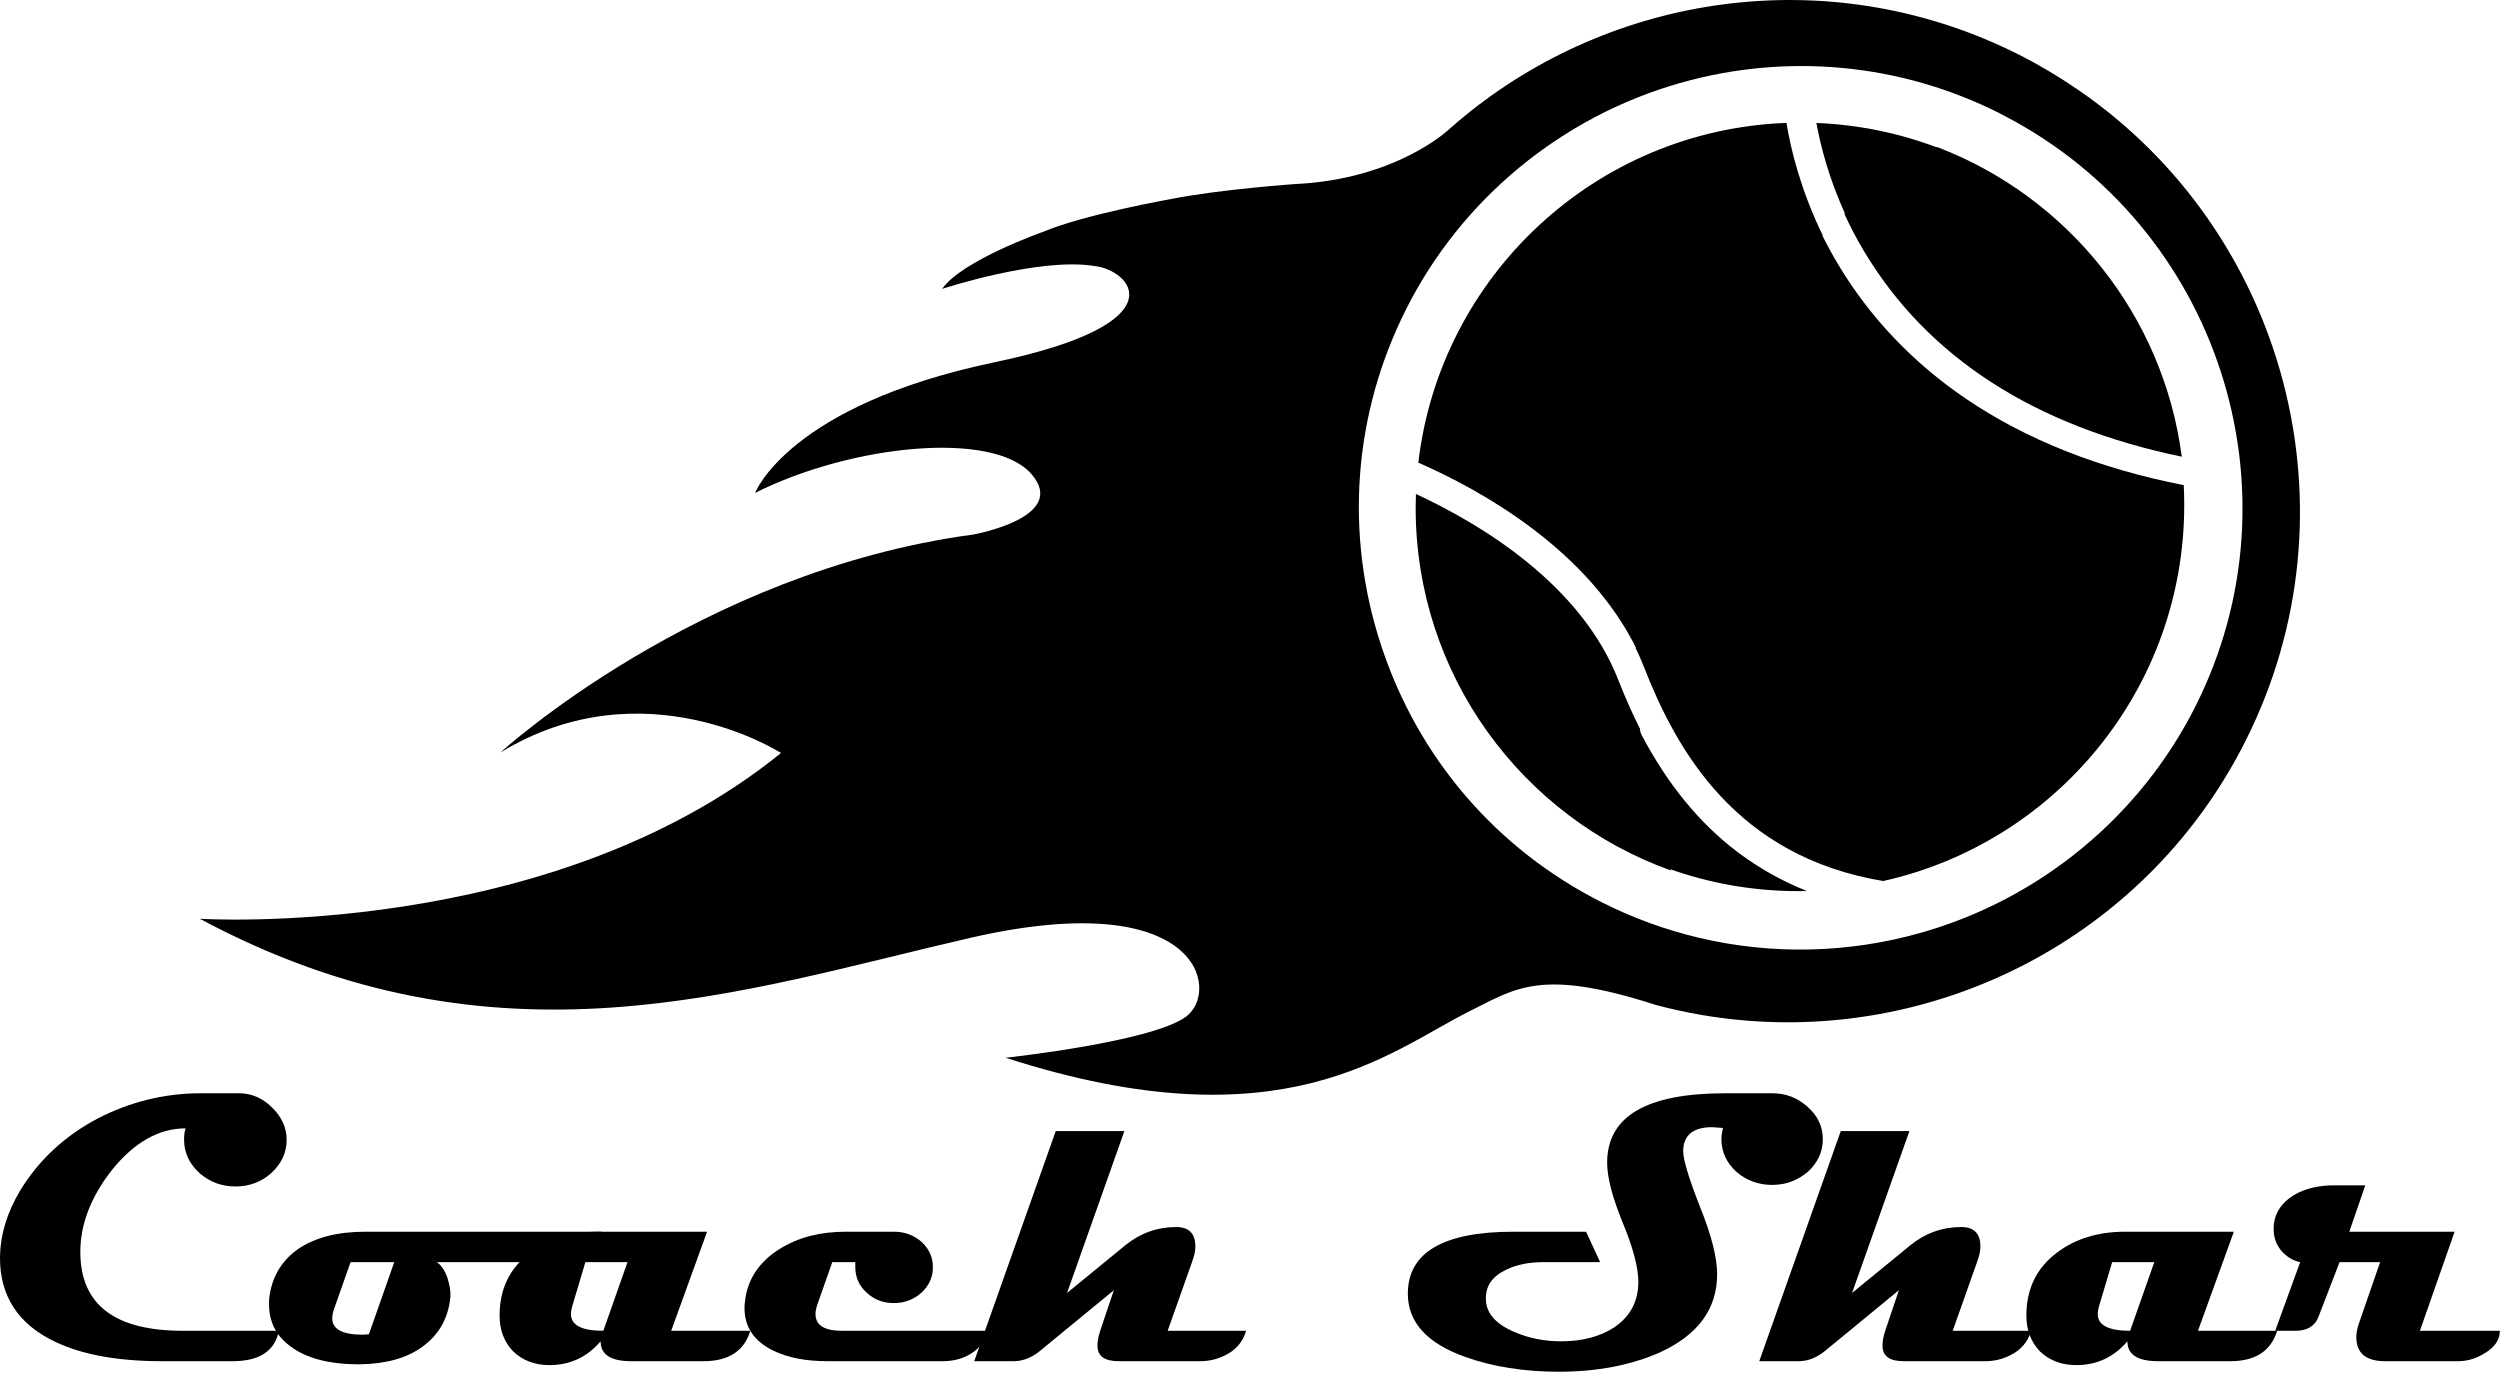
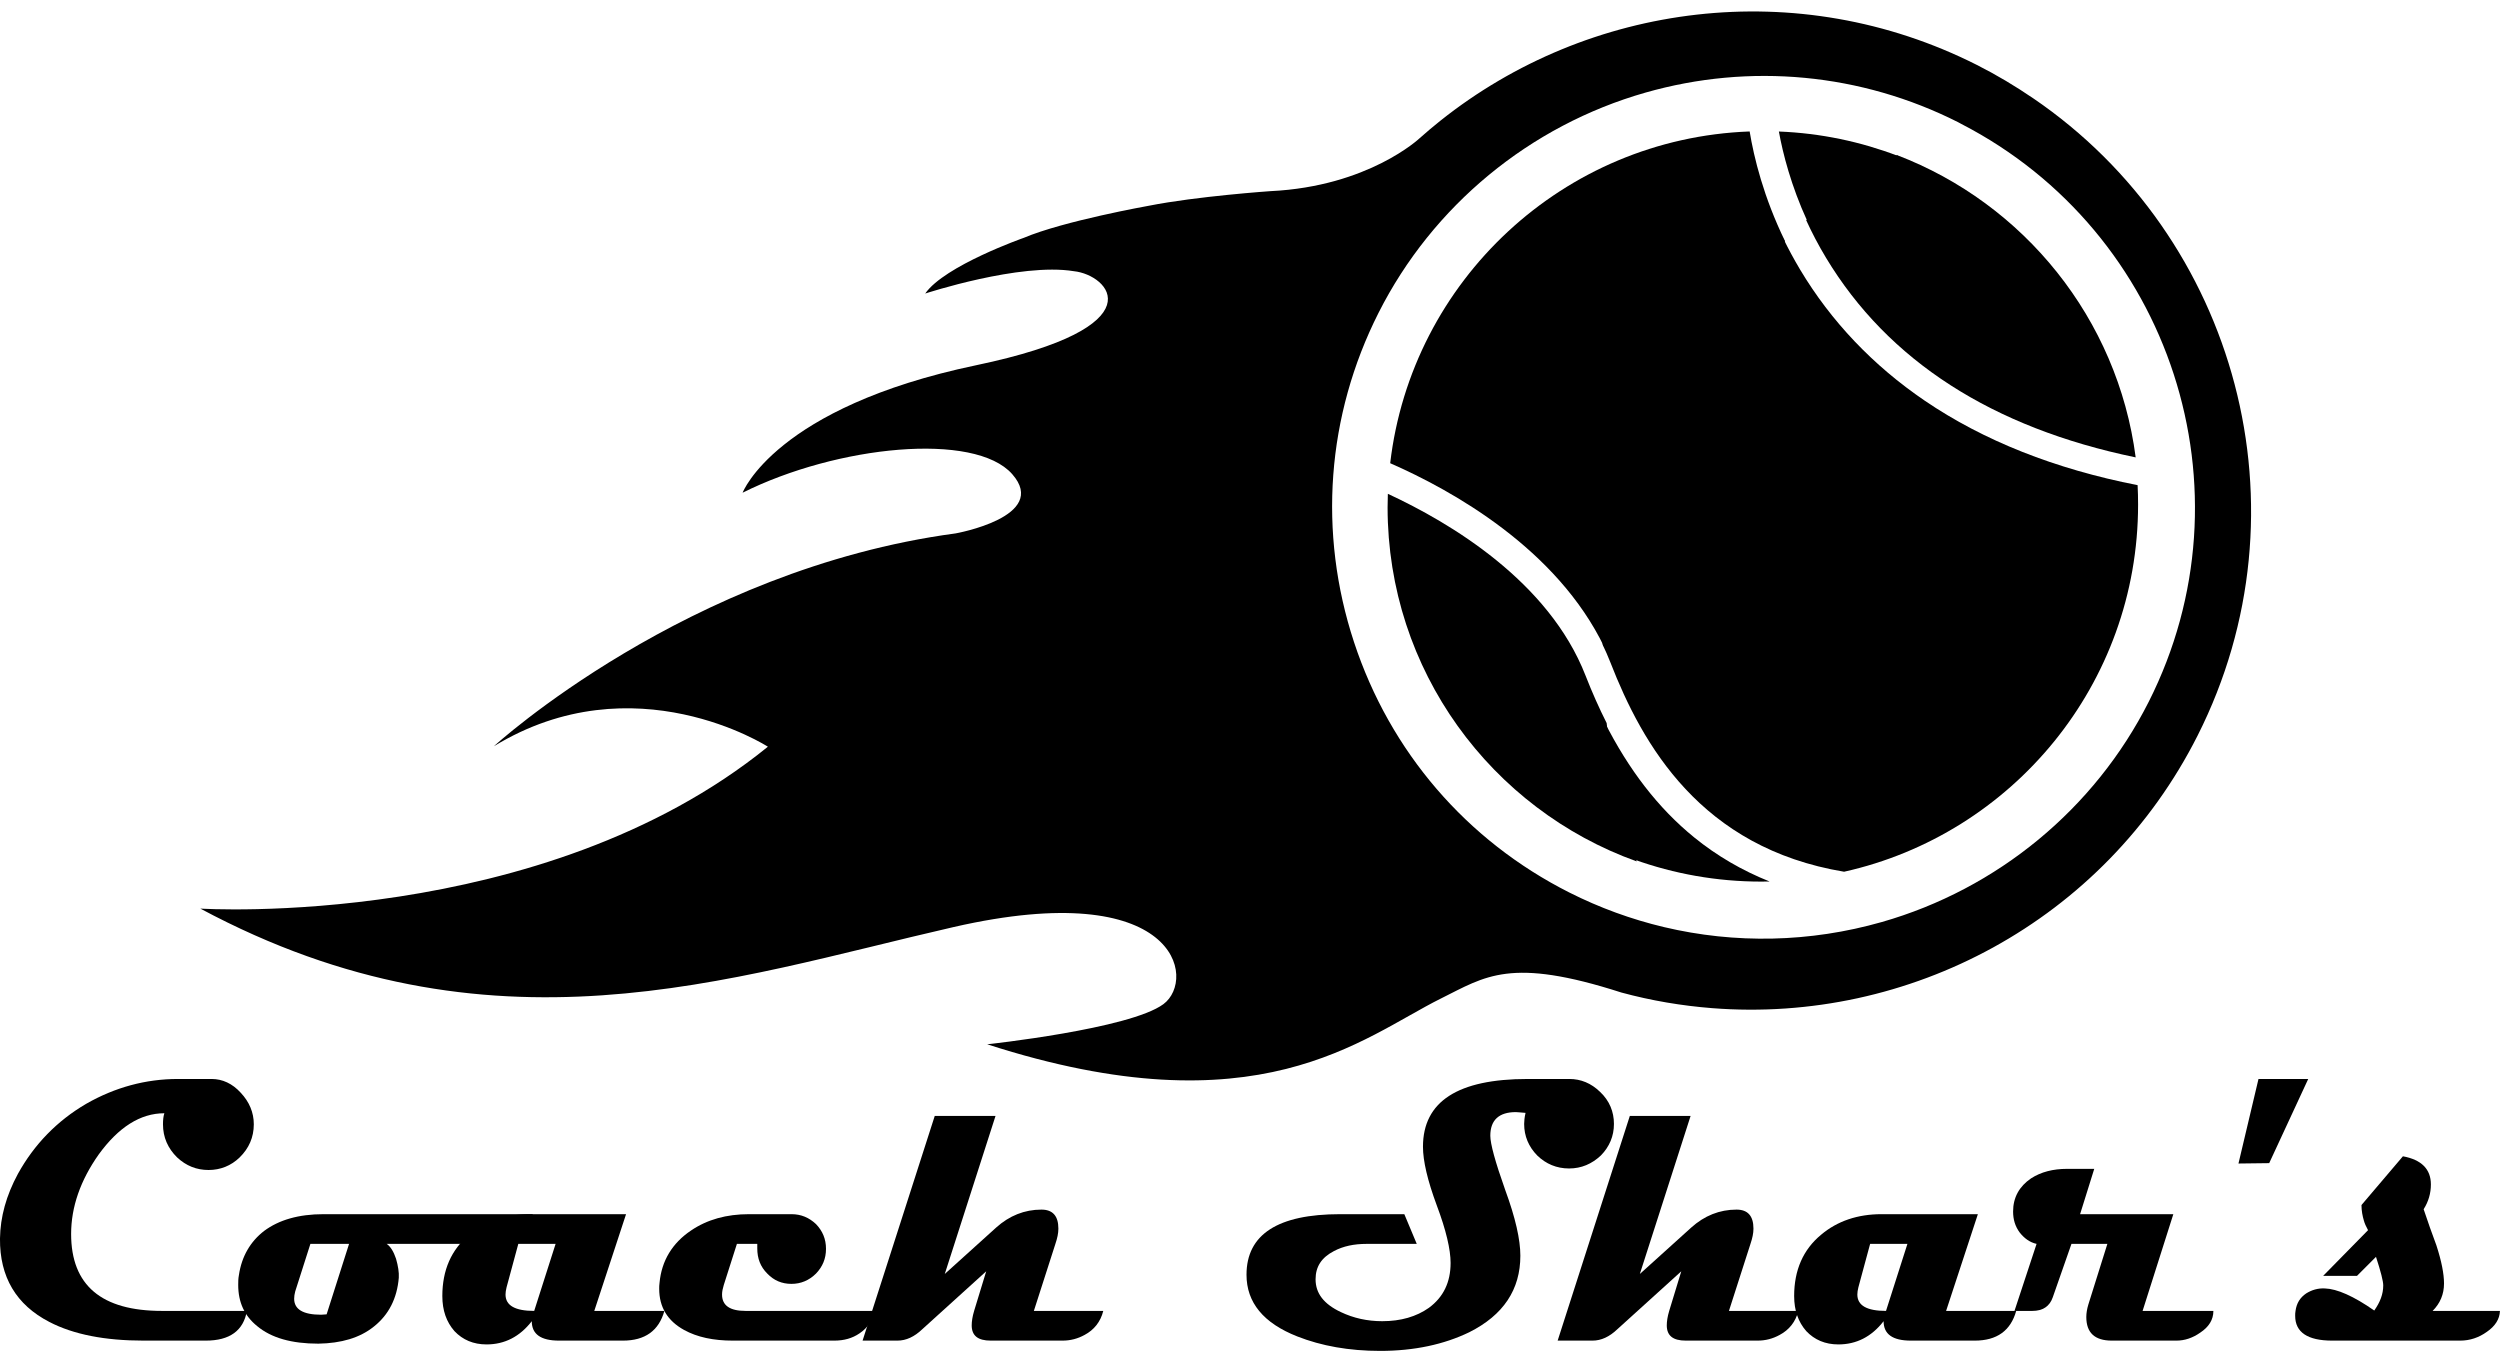
- <svg xmlns="http://www.w3.org/2000/svg" fill="current" clip-rule="evenodd" fill-rule="evenodd" stroke-linejoin="round" stroke-miterlimit="2" version="1.1" viewBox="0 0 8298 4554" xml:space="preserve">
-   <g transform="translate(-17.841 -5.9126)">
-     <g transform="matrix(4.1667 0 0 4.1667 0 -1530)">
-       <g transform="matrix(2.9875 0 0 2.9875 -1987.4 -1818.6)">
-         <path d="m1152.7 794.89c-5.9-12.092-8.52-22.941-9.68-29.996-50.9 1.874-92.34 40.789-98.16 90.591 16.88 7.392 45.53 23.327 58.49 50.277 1.43-43.515 20.08-82.669 49.35-110.87z" fill-rule="nonzero" />
-       </g>
-       <g transform="matrix(2.9875 0 0 2.9875 -1987.4 -1818.6)">
-         <path d="m1151 764.91c1.1 6.05 3.32 14.778 7.76 24.462 7.66-6.675 15.97-12.634 24.8-17.783-10.18-3.892-21.12-6.23-32.56-6.679z" fill-rule="nonzero" />
-       </g>
-       <g transform="matrix(2.9875 0 0 2.9875 -1987.4 -1818.6)">
-         <path d="m1098.2 913.47c-10.02-25.717-36.97-41.747-53.98-49.627-0.04 1.225-0.07 2.452-0.07 3.687 0 44.553 28.37 82.467 68.03 96.692-4.18-12.009-6.98-24.662-8.21-37.773-2.05-4.059-3.97-8.374-5.77-12.979z" fill-rule="nonzero" />
-       </g>
-       <g transform="matrix(2.9875 0 0 2.9875 -1988.9 -1820.8)">
-         <path d="m1169.3 967.78c45.95-10.229 80.29-51.225 80.29-100.25 0-1.781-0.04-3.552-0.13-5.312-22.55-4.416-42.08-12.156-58.12-23.066-14.13-9.609-25.59-21.664-34.06-35.829-1.7-2.854-3.21-5.672-4.56-8.427-29.27 28.203-47.92 67.357-49.35 110.87 0.76 1.587 1.48 3.206 2.13 4.87 8.75 22.457 24.64 50.618 63.8 57.141z" fill-rule="nonzero" />
-       </g>
-       <g transform="matrix(2.9875 0 0 2.9875 -1988.2 -1819.3)">
-         <path d="m1248.7 854.13c-4.94-37.912-30.56-69.306-65.17-82.54-8.83 5.149-17.14 11.108-24.8 17.783 1.53 3.338 3.32 6.787 5.43 10.282 16.92 28.066 45.34 46.365 84.54 54.475z" fill-rule="nonzero" />
-       </g>
-       <g transform="matrix(2.9875 0 0 2.9875 -1989.6 -1820.1)">
-         <path d="m1149.2 970.21c-7.53-3.014-14.41-7.017-20.59-12.039-9.76-7.93-17.86-18.387-24.58-31.723 1.23 13.111 4.03 25.764 8.21 37.773 10.83 3.887 22.5 6.018 34.68 6.018 0.76 0 1.52-0.012 2.28-0.029z" fill-rule="nonzero" />
-       </g>
-       <g transform="matrix(2.9875 0 0 2.9875 -1987.4 -1818.6)">
-         <path d="m1252 920.62c-14.75 29.223-41.33 51.152-72.91 60.16-19.6 5.592-40.03 5.993-59.47 1.378-8.89-2.111-17.57-5.268-25.88-9.461-28.04-14.158-48.91-38.436-58.76-68.361-9.85-29.924-7.47-61.85 6.69-89.897 14.75-29.224 41.32-51.152 72.91-60.16 28.57-8.149 58.88-5.279 85.35 8.082 0.3 0.154 0.59 0.326 0.89 0.482 57.32 29.555 80.3 100.09 51.18 157.78zm-31.54-164.77c-4.87-3.319-9.98-6.389-15.38-9.116-49.03-24.751-106.08-16.963-146.47 15.194l0.02-0.03s-0.01 0.017-0.03 0.034c-1.94 1.545-3.84 3.152-5.7 4.809 0 0-13.94 13.163-40.72 14.452-0.01 1e-3 -0.02 0-0.03 1e-3 0 0-20.046 1.383-33.181 3.985h-3e-3s-23.332 4.163-34.174 8.77l3e-3 -2e-3s-21.597 7.577-26.91 15.207c0 0 25.929-8.515 40.606-6.098 9.504 0.978 23.451 15.17-26.71 25.68-54.891 11.502-63.758 34.807-63.758 34.807 25.818-12.904 63.384-16.694 73.624-5.073 10.24 11.623-15.467 16.185-15.467 16.185-73.368 9.847-126.08 58.123-126.08 58.123 38.339-23.401 74.827 0.124 74.827 0.124-61.86 50.193-154.98 44.206-154.98 44.206 79.291 42.485 144.62 18.999 205.73 5.031 61.112-13.969 66.406 14.3 57.255 21.064-9.151 6.77-48.121 10.96-48.121 10.96 73.991 23.9 102.36-1.79 123.86-12.48 12.3-6.11 18.95-11.426 49.34-1.65 8.19 2.22 16.47 3.61 24.75 4.26 53.55 4.22 106.92-23.593 132.58-74.428 31.15-61.702 10.77-136.1-44.88-174.02z" fill-rule="nonzero" />
-       </g>
+ <svg xmlns="http://www.w3.org/2000/svg" fill="current" clip-rule="evenodd" fill-rule="evenodd" stroke-linejoin="round" stroke-miterlimit="2" version="1.1" viewBox="0 0 8498 4599" xml:space="preserve">
+   <g transform="matrix(4.1667 0 0 4.1667 0 -1497)">
+     <g transform="matrix(2.9875 0 0 2.9875 -1987.4 -1818.6)">
+       <path d="m1152.7 794.89c-5.9-12.092-8.52-22.941-9.68-29.996-50.9 1.874-92.34 40.789-98.16 90.591 16.88 7.392 45.53 23.327 58.49 50.277 1.43-43.515 20.08-82.669 49.35-110.87z" fill-rule="nonzero" />
    </g>
-     <g transform="matrix(2.9875 0 0 2.9875 -7417 -11005)">
-       <g transform="matrix(433.33 0 0 433.33 2470 5198)">
-         <path d="m0.778-0.568c0 0.034-0.014 0.063-0.041 0.087-0.025 0.022-0.056 0.033-0.09 0.033-0.035 0-0.065-0.011-0.091-0.033-0.027-0.024-0.041-0.053-0.041-0.087 0-0.011 1e-3 -0.021 4e-3 -0.029-0.07 0-0.133 0.037-0.19 0.108-0.053 0.068-0.08 0.138-0.08 0.209 0 0.135 0.088 0.202 0.263 0.202h0.246c-0.01 0.052-0.05 0.078-0.119 0.078h-0.18c-0.112-0-0.203-0.016-0.273-0.049-0.096-0.045-0.144-0.118-0.143-0.219 1e-3 -0.057 0.018-0.113 0.052-0.17 0.047-0.077 0.113-0.139 0.198-0.184 0.083-0.043 0.172-0.065 0.265-0.065h0.098c0.031 0 0.06 0.012 0.084 0.036 0.025 0.024 0.038 0.052 0.038 0.083z" fill-rule="nonzero" />
-       </g>
-       <g transform="matrix(433.33 0 0 433.33 2797.1 5198)">
-         <path d="m0.831-0.332c-0.013 0.052-0.052 0.078-0.117 0.078h-0.306c0.011 7e-3 0.02 0.02 0.027 0.039 6e-3 0.019 9e-3 0.036 8e-3 0.05-5e-3 0.054-0.029 0.097-0.072 0.128-0.041 0.03-0.095 0.044-0.161 0.045-0.077 0-0.136-0.015-0.177-0.046-0.037-0.027-0.055-0.063-0.055-0.108 0-8e-3 0-0.017 2e-3 -0.026 8e-3 -0.049 0.033-0.088 0.073-0.116 0.043-0.029 0.1-0.044 0.172-0.044h0.606zm-0.532 0.078h-0.112l-0.044 0.125c-2e-3 7e-3 -3e-3 0.013-3e-3 0.019 0 0.028 0.026 0.042 0.078 0.042 6e-3 0 0.011-1e-3 0.016-1e-3l0.065-0.185z" fill-rule="nonzero" />
-       </g>
-       <g transform="matrix(433.33 0 0 433.33 3048.9 5198)">
-         <path d="m0.631-0.078c-0.016 0.052-0.056 0.078-0.12 0.078h-0.185c-0.053-0-0.079-0.017-0.079-0.051-0.035 0.041-0.079 0.061-0.131 0.061-0.038 0-0.069-0.012-0.093-0.035-0.023-0.024-0.035-0.054-0.035-0.092 0-0.068 0.026-0.122 0.078-0.161 0.047-0.036 0.106-0.054 0.175-0.054h0.279l-0.092 0.254h0.203zm-0.315-0.176h-0.108l-0.034 0.114c-2e-3 7e-3 -3e-3 0.014-3e-3 0.019 0 0.029 0.028 0.043 0.083 0.043l0.062-0.176z" fill-rule="nonzero" />
-       </g>
-       <g transform="matrix(433.33 0 0 433.33 3321.9 5198)">
-         <path d="m0.611-0.078c-7e-3 0.025-0.022 0.045-0.045 0.059-0.021 0.013-0.045 0.019-0.073 0.019h-0.294c-0.056-0-0.103-9e-3 -0.141-0.028-0.048-0.024-0.072-0.06-0.072-0.108 0-5e-3 0-0.01 1e-3 -0.016 6e-3 -0.058 0.037-0.104 0.091-0.137 0.047-0.029 0.103-0.043 0.168-0.043h0.123c0.028 0 0.051 9e-3 0.071 0.026 0.019 0.018 0.029 0.039 0.029 0.065s-0.01 0.047-0.029 0.065c-0.02 0.018-0.044 0.027-0.071 0.027-0.028 0-0.051-9e-3 -0.07-0.027-0.02-0.018-0.029-0.04-0.029-0.066v-0.012h-0.059l-0.038 0.108c-3e-3 9e-3 -5e-3 0.017-5e-3 0.025 0 0.029 0.023 0.043 0.068 0.043h0.375z" fill-rule="nonzero" />
-       </g>
-       <g transform="matrix(433.33 0 0 433.33 3583.6 5198)">
-         <path d="m0.668-0.078c-8e-3 0.029-0.027 0.05-0.054 0.063-0.02 0.01-0.041 0.015-0.064 0.015h-0.208c-0.037-0-0.055-0.013-0.055-0.04 0-0.01 2e-3 -0.023 7e-3 -0.038l0.035-0.104-0.185 0.152c-0.023 0.02-0.047 0.03-0.072 0.03h-0.101l0.209-0.59h0.176l-0.147 0.415 0.149-0.122c0.038-0.031 0.082-0.047 0.131-0.047 0.032 0 0.049 0.016 0.049 0.05 0 0.012-3e-3 0.025-9e-3 0.041l-0.062 0.175h0.201z" fill-rule="nonzero" />
-       </g>
-       <g transform="matrix(433.33 0 0 433.33 4038.5 5198)">
-         <path d="m1.097-0.569c0 0.032-0.013 0.06-0.038 0.083-0.026 0.022-0.056 0.034-0.092 0.034s-0.067-0.012-0.092-0.034c-0.025-0.023-0.038-0.051-0.038-0.083 0-7e-3 1e-3 -0.017 4e-3 -0.029-0.015-1e-3 -0.024-2e-3 -0.028-2e-3 -0.049 0-0.074 0.021-0.074 0.062 0 0.021 0.014 0.068 0.043 0.142 0.03 0.074 0.044 0.131 0.044 0.173 0 0.089-0.049 0.156-0.148 0.201-0.073 0.032-0.159 0.049-0.258 0.049-0.09 0-0.17-0.013-0.24-0.038-0.098-0.035-0.147-0.089-0.147-0.162 0-0.106 0.091-0.159 0.271-0.159h0.186l0.036 0.078h-0.145c-0.037 0-0.068 6e-3 -0.095 0.019-0.036 0.017-0.053 0.041-0.053 0.074 0 0.037 0.024 0.065 0.073 0.086 0.037 0.016 0.077 0.024 0.12 0.024 0.054 0 0.099-0.012 0.135-0.035 0.042-0.028 0.063-0.067 0.063-0.118 0-0.035-0.013-0.086-0.04-0.151-0.027-0.066-0.04-0.117-0.04-0.154 0-0.119 0.101-0.178 0.303-0.178h0.121c0.033 0 0.063 0.011 0.089 0.034 0.027 0.023 0.04 0.052 0.04 0.084z" fill-rule="nonzero" />
-       </g>
-       <g transform="matrix(433.33 0 0 433.33 4455.8 5198)">
-         <path d="m0.668-0.078c-8e-3 0.029-0.027 0.05-0.054 0.063-0.02 0.01-0.041 0.015-0.064 0.015h-0.208c-0.037-0-0.055-0.013-0.055-0.04 0-0.01 2e-3 -0.023 7e-3 -0.038l0.035-0.104-0.185 0.152c-0.023 0.02-0.047 0.03-0.072 0.03h-0.101l0.209-0.59h0.176l-0.147 0.415 0.149-0.122c0.038-0.031 0.082-0.047 0.131-0.047 0.032 0 0.049 0.016 0.049 0.05 0 0.012-3e-3 0.025-9e-3 0.041l-0.062 0.175h0.201z" fill-rule="nonzero" />
-       </g>
-       <g transform="matrix(433.33 0 0 433.33 4745.2 5198)">
-         <path d="m0.631-0.078c-0.016 0.052-0.056 0.078-0.12 0.078h-0.185c-0.053-0-0.079-0.017-0.079-0.051-0.035 0.041-0.079 0.061-0.131 0.061-0.038 0-0.069-0.012-0.093-0.035-0.023-0.024-0.035-0.054-0.035-0.092 0-0.068 0.026-0.122 0.078-0.161 0.047-0.036 0.106-0.054 0.175-0.054h0.279l-0.092 0.254h0.203zm-0.315-0.176h-0.108l-0.034 0.114c-2e-3 7e-3 -3e-3 0.014-3e-3 0.019 0 0.029 0.028 0.043 0.083 0.043l0.062-0.176z" fill-rule="nonzero" />
-       </g>
-       <g transform="matrix(433.33 0 0 433.33 5018.2 5198)">
-         <path d="m0.572-0.078c0 0.023-0.013 0.042-0.038 0.057-0.022 0.014-0.045 0.021-0.069 0.021h-0.187c-0.05-0-0.074-0.021-0.074-0.062 0-0.01 2e-3 -0.021 6e-3 -0.033l0.055-0.159h-0.104l-0.054 0.14c-9e-3 0.024-0.029 0.036-0.059 0.036h-0.052l0.064-0.176c-0.02-4e-3 -0.036-0.015-0.049-0.03-0.013-0.016-0.019-0.034-0.019-0.055 0-0.037 0.018-0.066 0.052-0.087 0.029-0.017 0.064-0.025 0.104-0.025h0.079l-0.041 0.119h0.27l-0.089 0.254h0.205z" fill-rule="nonzero" />
-       </g>
+     <g transform="matrix(2.9875 0 0 2.9875 -1987.4 -1818.6)">
+       <path d="m1151 764.91c1.1 6.05 3.32 14.778 7.76 24.462 7.66-6.675 15.97-12.634 24.8-17.783-10.18-3.892-21.12-6.23-32.56-6.679z" fill-rule="nonzero" />
+     </g>
+     <g transform="matrix(2.9875 0 0 2.9875 -1987.4 -1818.6)">
+       <path d="m1098.2 913.47c-10.02-25.717-36.97-41.747-53.98-49.627-0.04 1.225-0.07 2.452-0.07 3.687 0 44.553 28.37 82.467 68.03 96.692-4.18-12.009-6.98-24.662-8.21-37.773-2.05-4.059-3.97-8.374-5.77-12.979z" fill-rule="nonzero" />
+     </g>
+     <g transform="matrix(2.9875 0 0 2.9875 -1988.9 -1820.8)">
+       <path d="m1169.3 967.78c45.95-10.229 80.29-51.225 80.29-100.25 0-1.781-0.04-3.552-0.13-5.312-22.55-4.416-42.08-12.156-58.12-23.066-14.13-9.609-25.59-21.664-34.06-35.829-1.7-2.854-3.21-5.672-4.56-8.427-29.27 28.203-47.92 67.357-49.35 110.87 0.76 1.587 1.48 3.206 2.13 4.87 8.75 22.457 24.64 50.618 63.8 57.141z" fill-rule="nonzero" />
+     </g>
+     <g transform="matrix(2.9875 0 0 2.9875 -1988.2 -1819.3)">
+       <path d="m1248.7 854.13c-4.94-37.912-30.56-69.306-65.17-82.54-8.83 5.149-17.14 11.108-24.8 17.783 1.53 3.338 3.32 6.787 5.43 10.282 16.92 28.066 45.34 46.365 84.54 54.475z" fill-rule="nonzero" />
+     </g>
+     <g transform="matrix(2.9875 0 0 2.9875 -1989.6 -1820.1)">
+       <path d="m1149.2 970.21c-7.53-3.014-14.41-7.017-20.59-12.039-9.76-7.93-17.86-18.387-24.58-31.723 1.23 13.111 4.03 25.764 8.21 37.773 10.83 3.887 22.5 6.018 34.68 6.018 0.76 0 1.52-0.012 2.28-0.029z" fill-rule="nonzero" />
+     </g>
+     <g transform="matrix(2.9875 0 0 2.9875 -1987.4 -1818.6)">
+       <path d="m1252 920.62c-14.75 29.223-41.33 51.152-72.91 60.16-19.6 5.592-40.03 5.993-59.47 1.378-8.89-2.111-17.57-5.268-25.88-9.461-28.04-14.158-48.91-38.436-58.76-68.361-9.85-29.924-7.47-61.85 6.69-89.897 14.75-29.224 41.32-51.152 72.91-60.16 28.57-8.149 58.88-5.279 85.35 8.082 0.3 0.154 0.59 0.326 0.89 0.482 57.32 29.555 80.3 100.09 51.18 157.78zm-31.54-164.77c-4.87-3.319-9.98-6.389-15.38-9.116-49.03-24.751-106.08-16.963-146.47 15.194l0.02-0.03s-0.01 0.017-0.03 0.034c-1.94 1.545-3.84 3.152-5.7 4.809 0 0-13.94 13.163-40.72 14.452-0.01 1e-3 -0.02 0-0.03 1e-3 0 0-20.046 1.383-33.181 3.985h-3e-3s-23.332 4.163-34.174 8.77l3e-3 -2e-3s-21.597 7.577-26.91 15.207c0 0 25.929-8.515 40.606-6.098 9.504 0.978 23.451 15.17-26.71 25.68-54.891 11.502-63.758 34.807-63.758 34.807 25.818-12.904 63.384-16.694 73.624-5.073 10.24 11.623-15.467 16.185-15.467 16.185-73.368 9.847-126.08 58.123-126.08 58.123 38.339-23.401 74.827 0.124 74.827 0.124-61.86 50.193-154.98 44.206-154.98 44.206 79.291 42.485 144.62 18.999 205.73 5.031 61.112-13.969 66.406 14.3 57.255 21.064-9.151 6.77-48.121 10.96-48.121 10.96 73.991 23.9 102.36-1.79 123.86-12.48 12.3-6.11 18.95-11.426 49.34-1.65 8.19 2.22 16.47 3.61 24.75 4.26 53.55 4.22 106.92-23.593 132.58-74.428 31.15-61.702 10.77-136.1-44.88-174.02z" fill-rule="nonzero" />
+     </g>
+   </g>
+   <g transform="matrix(2.7089 0 0 2.9875 -6741.5 -10972)">
+     <g transform="matrix(433.33 0 0 433.33 2470 5198)">
+       <path d="m0.778-0.568c0 0.034-0.014 0.063-0.041 0.087-0.025 0.022-0.056 0.033-0.09 0.033-0.035 0-0.065-0.011-0.091-0.033-0.027-0.024-0.041-0.053-0.041-0.087 0-0.011 1e-3 -0.021 4e-3 -0.029-0.07 0-0.133 0.037-0.19 0.108-0.053 0.068-0.08 0.138-0.08 0.209 0 0.135 0.088 0.202 0.263 0.202h0.246c-0.01 0.052-0.05 0.078-0.119 0.078h-0.18c-0.112-0-0.203-0.016-0.273-0.049-0.096-0.045-0.144-0.118-0.143-0.219 1e-3 -0.057 0.018-0.113 0.052-0.17 0.047-0.077 0.113-0.139 0.198-0.184 0.083-0.043 0.172-0.065 0.265-0.065h0.098c0.031 0 0.06 0.012 0.084 0.036 0.025 0.024 0.038 0.052 0.038 0.083z" fill-rule="nonzero" />
+     </g>
+     <g transform="matrix(433.33 0 0 433.33 2797.1 5198)">
+       <path d="m0.831-0.332c-0.013 0.052-0.052 0.078-0.117 0.078h-0.306c0.011 7e-3 0.02 0.02 0.027 0.039 6e-3 0.019 9e-3 0.036 8e-3 0.05-5e-3 0.054-0.029 0.097-0.072 0.128-0.041 0.03-0.095 0.044-0.161 0.045-0.077 0-0.136-0.015-0.177-0.046-0.037-0.027-0.055-0.063-0.055-0.108 0-8e-3 0-0.017 2e-3 -0.026 8e-3 -0.049 0.033-0.088 0.073-0.116 0.043-0.029 0.1-0.044 0.172-0.044h0.606zm-0.532 0.078h-0.112l-0.044 0.125c-2e-3 7e-3 -3e-3 0.013-3e-3 0.019 0 0.028 0.026 0.042 0.078 0.042 6e-3 0 0.011-1e-3 0.016-1e-3l0.065-0.185z" fill-rule="nonzero" />
+     </g>
+     <g transform="matrix(433.33 0 0 433.33 3048.9 5198)">
+       <path d="m0.631-0.078c-0.016 0.052-0.056 0.078-0.12 0.078h-0.185c-0.053-0-0.079-0.017-0.079-0.051-0.035 0.041-0.079 0.061-0.131 0.061-0.038 0-0.069-0.012-0.093-0.035-0.023-0.024-0.035-0.054-0.035-0.092 0-0.068 0.026-0.122 0.078-0.161 0.047-0.036 0.106-0.054 0.175-0.054h0.279l-0.092 0.254h0.203zm-0.315-0.176h-0.108l-0.034 0.114c-2e-3 7e-3 -3e-3 0.014-3e-3 0.019 0 0.029 0.028 0.043 0.083 0.043l0.062-0.176z" fill-rule="nonzero" />
+     </g>
+     <g transform="matrix(433.33 0 0 433.33 3321.9 5198)">
+       <path d="m0.611-0.078c-7e-3 0.025-0.022 0.045-0.045 0.059-0.021 0.013-0.045 0.019-0.073 0.019h-0.294c-0.056-0-0.103-9e-3 -0.141-0.028-0.048-0.024-0.072-0.06-0.072-0.108 0-5e-3 0-0.01 1e-3 -0.016 6e-3 -0.058 0.037-0.104 0.091-0.137 0.047-0.029 0.103-0.043 0.168-0.043h0.123c0.028 0 0.051 9e-3 0.071 0.026 0.019 0.018 0.029 0.039 0.029 0.065s-0.01 0.047-0.029 0.065c-0.02 0.018-0.044 0.027-0.071 0.027-0.028 0-0.051-9e-3 -0.07-0.027-0.02-0.018-0.029-0.04-0.029-0.066v-0.012h-0.059l-0.038 0.108c-3e-3 9e-3 -5e-3 0.017-5e-3 0.025 0 0.029 0.023 0.043 0.068 0.043h0.375z" fill-rule="nonzero" />
+     </g>
+     <g transform="matrix(433.33 0 0 433.33 3583.6 5198)">
+       <path d="m0.668-0.078c-8e-3 0.029-0.027 0.05-0.054 0.063-0.02 0.01-0.041 0.015-0.064 0.015h-0.208c-0.037-0-0.055-0.013-0.055-0.04 0-0.01 2e-3 -0.023 7e-3 -0.038l0.035-0.104-0.185 0.152c-0.023 0.02-0.047 0.03-0.072 0.03h-0.101l0.209-0.59h0.176l-0.147 0.415 0.149-0.122c0.038-0.031 0.082-0.047 0.131-0.047 0.032 0 0.049 0.016 0.049 0.05 0 0.012-3e-3 0.025-9e-3 0.041l-0.062 0.175h0.201z" fill-rule="nonzero" />
+     </g>
+     <g transform="matrix(433.33 0 0 433.33 4038.5 5198)">
+       <path d="m1.097-0.569c0 0.032-0.013 0.06-0.038 0.083-0.026 0.022-0.056 0.034-0.092 0.034s-0.067-0.012-0.092-0.034c-0.025-0.023-0.038-0.051-0.038-0.083 0-7e-3 1e-3 -0.017 4e-3 -0.029-0.015-1e-3 -0.024-2e-3 -0.028-2e-3 -0.049 0-0.074 0.021-0.074 0.062 0 0.021 0.014 0.068 0.043 0.142 0.03 0.074 0.044 0.131 0.044 0.173 0 0.089-0.049 0.156-0.148 0.201-0.073 0.032-0.159 0.049-0.258 0.049-0.09 0-0.17-0.013-0.24-0.038-0.098-0.035-0.147-0.089-0.147-0.162 0-0.106 0.091-0.159 0.271-0.159h0.186l0.036 0.078h-0.145c-0.037 0-0.068 6e-3 -0.095 0.019-0.036 0.017-0.053 0.041-0.053 0.074 0 0.037 0.024 0.065 0.073 0.086 0.037 0.016 0.077 0.024 0.12 0.024 0.054 0 0.099-0.012 0.135-0.035 0.042-0.028 0.063-0.067 0.063-0.118 0-0.035-0.013-0.086-0.04-0.151-0.027-0.066-0.04-0.117-0.04-0.154 0-0.119 0.101-0.178 0.303-0.178h0.121c0.033 0 0.063 0.011 0.089 0.034 0.027 0.023 0.04 0.052 0.04 0.084z" fill-rule="nonzero" />
+     </g>
+     <g transform="matrix(433.33 0 0 433.33 4455.8 5198)">
+       <path d="m0.668-0.078c-8e-3 0.029-0.027 0.05-0.054 0.063-0.02 0.01-0.041 0.015-0.064 0.015h-0.208c-0.037-0-0.055-0.013-0.055-0.04 0-0.01 2e-3 -0.023 7e-3 -0.038l0.035-0.104-0.185 0.152c-0.023 0.02-0.047 0.03-0.072 0.03h-0.101l0.209-0.59h0.176l-0.147 0.415 0.149-0.122c0.038-0.031 0.082-0.047 0.131-0.047 0.032 0 0.049 0.016 0.049 0.05 0 0.012-3e-3 0.025-9e-3 0.041l-0.062 0.175h0.201z" fill-rule="nonzero" />
+     </g>
+     <g transform="matrix(433.33 0 0 433.33 4745.2 5198)">
+       <path d="m0.631-0.078c-0.016 0.052-0.056 0.078-0.12 0.078h-0.185c-0.053-0-0.079-0.017-0.079-0.051-0.035 0.041-0.079 0.061-0.131 0.061-0.038 0-0.069-0.012-0.093-0.035-0.023-0.024-0.035-0.054-0.035-0.092 0-0.068 0.026-0.122 0.078-0.161 0.047-0.036 0.106-0.054 0.175-0.054h0.279l-0.092 0.254h0.203zm-0.315-0.176h-0.108l-0.034 0.114c-2e-3 7e-3 -3e-3 0.014-3e-3 0.019 0 0.029 0.028 0.043 0.083 0.043l0.062-0.176z" fill-rule="nonzero" />
+     </g>
+     <g transform="matrix(433.33 0 0 433.33 5018.2 5198)">
+       <path d="m0.572-0.078c0 0.023-0.013 0.042-0.038 0.057-0.022 0.014-0.045 0.021-0.069 0.021h-0.187c-0.05-0-0.074-0.021-0.074-0.062 0-0.01 2e-3 -0.021 6e-3 -0.033l0.055-0.159h-0.104l-0.054 0.14c-9e-3 0.024-0.029 0.036-0.059 0.036h-0.052l0.064-0.176c-0.02-4e-3 -0.036-0.015-0.049-0.03-0.013-0.016-0.019-0.034-0.019-0.055 0-0.037 0.018-0.066 0.052-0.087 0.029-0.017 0.064-0.025 0.104-0.025h0.079l-0.041 0.119h0.27l-0.089 0.254h0.205z" fill-rule="nonzero" />
+     </g>
+     <g transform="matrix(433.33 0 0 433.33 5265.9 5198)">
+       <path d="m0.275-0.687-0.113 0.221-0.089 1e-3 0.058-0.222h0.144z" fill-rule="nonzero" />
+     </g>
+     <g transform="matrix(433.33 0 0 433.33 5370 5198)">
+       <path d="m0.59-0.078c-1e-3 0.022-0.014 0.04-0.038 0.055-0.023 0.015-0.049 0.023-0.077 0.023h-0.371c-0.071-0-0.107-0.022-0.107-0.065 0-4e-3 0-9e-3 1e-3 -0.013 3e-3 -0.02 0.013-0.035 0.031-0.046 0.016-9e-3 0.034-0.014 0.054-0.013 0.035 1e-3 0.083 0.02 0.143 0.058 0.017-0.022 0.026-0.043 0.026-0.066 0-0.011-7e-3 -0.036-0.021-0.075l-0.055 0.05h-0.098l0.13-0.12c-6e-3 -0.01-0.01-0.018-0.012-0.025-4e-3 -0.012-7e-3 -0.026-7e-3 -0.041l0.12-0.128c0.054 9e-3 0.081 0.034 0.081 0.074 0 0.023-7e-3 0.045-0.021 0.065 0.012 0.032 0.024 0.064 0.037 0.095 0.015 0.042 0.022 0.075 0.022 0.1 0 0.028-0.011 0.052-0.033 0.072h0.195z" fill-rule="nonzero" />
    </g>
  </g>
</svg>
